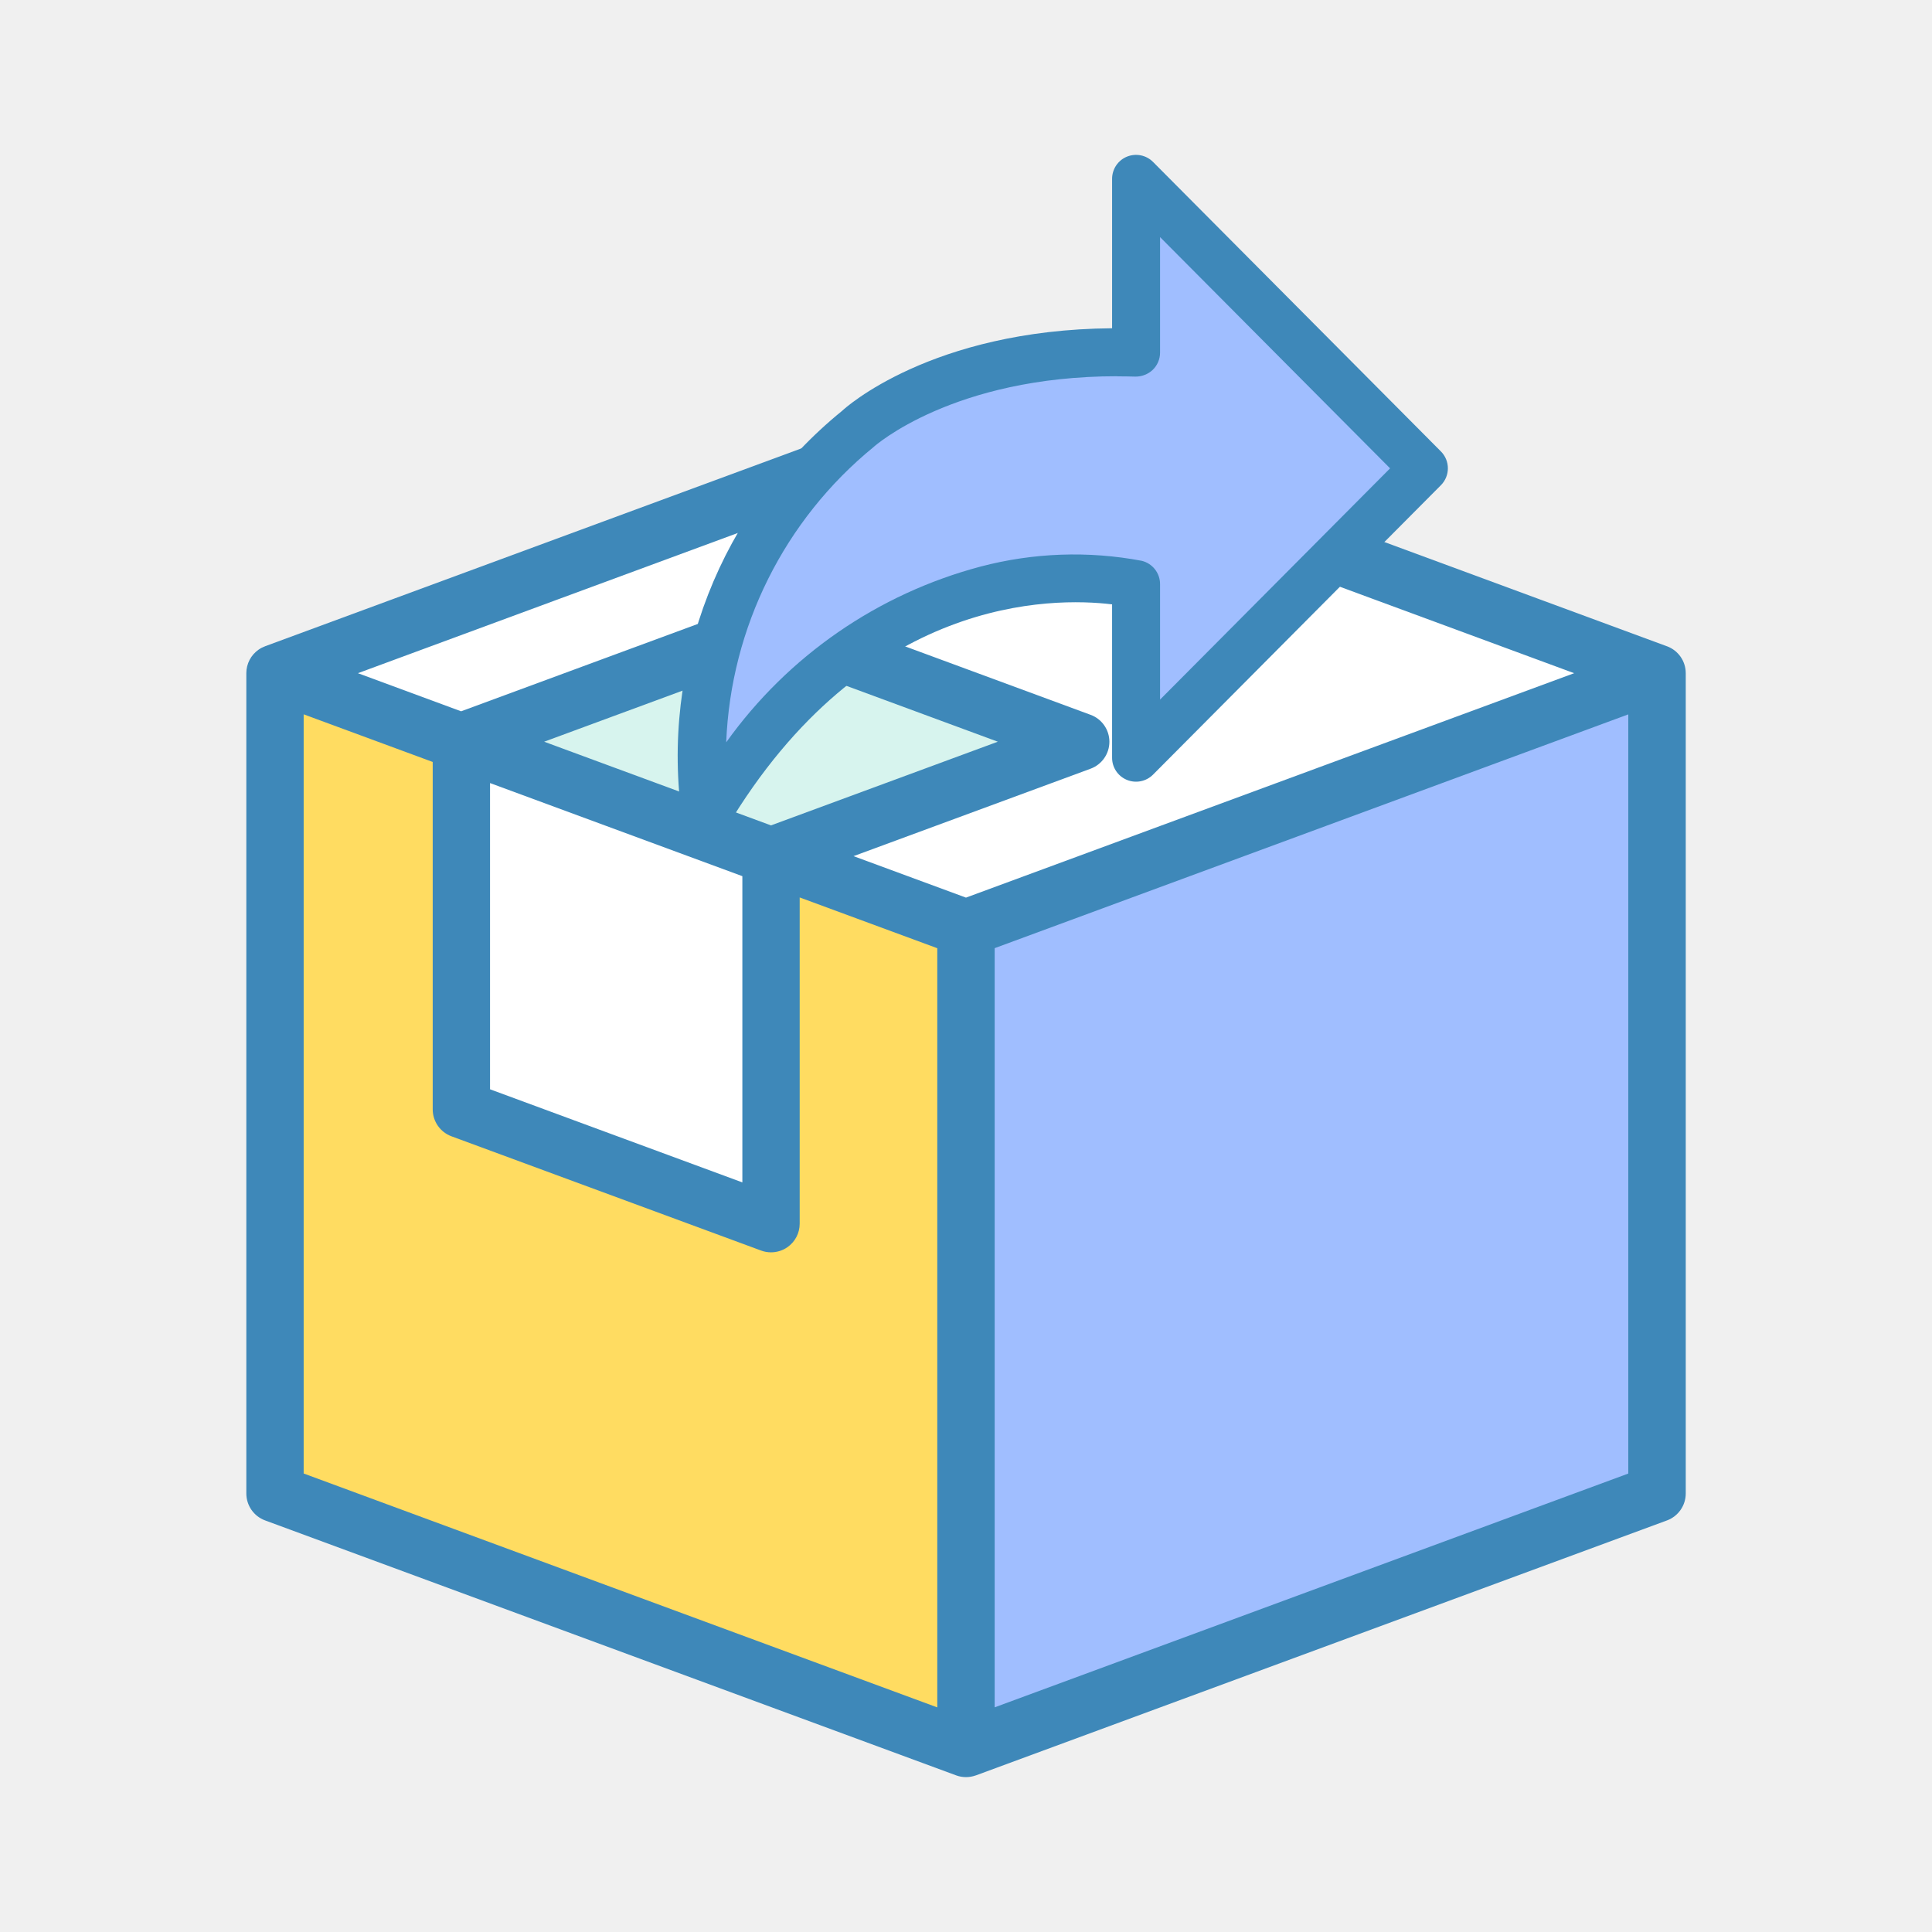
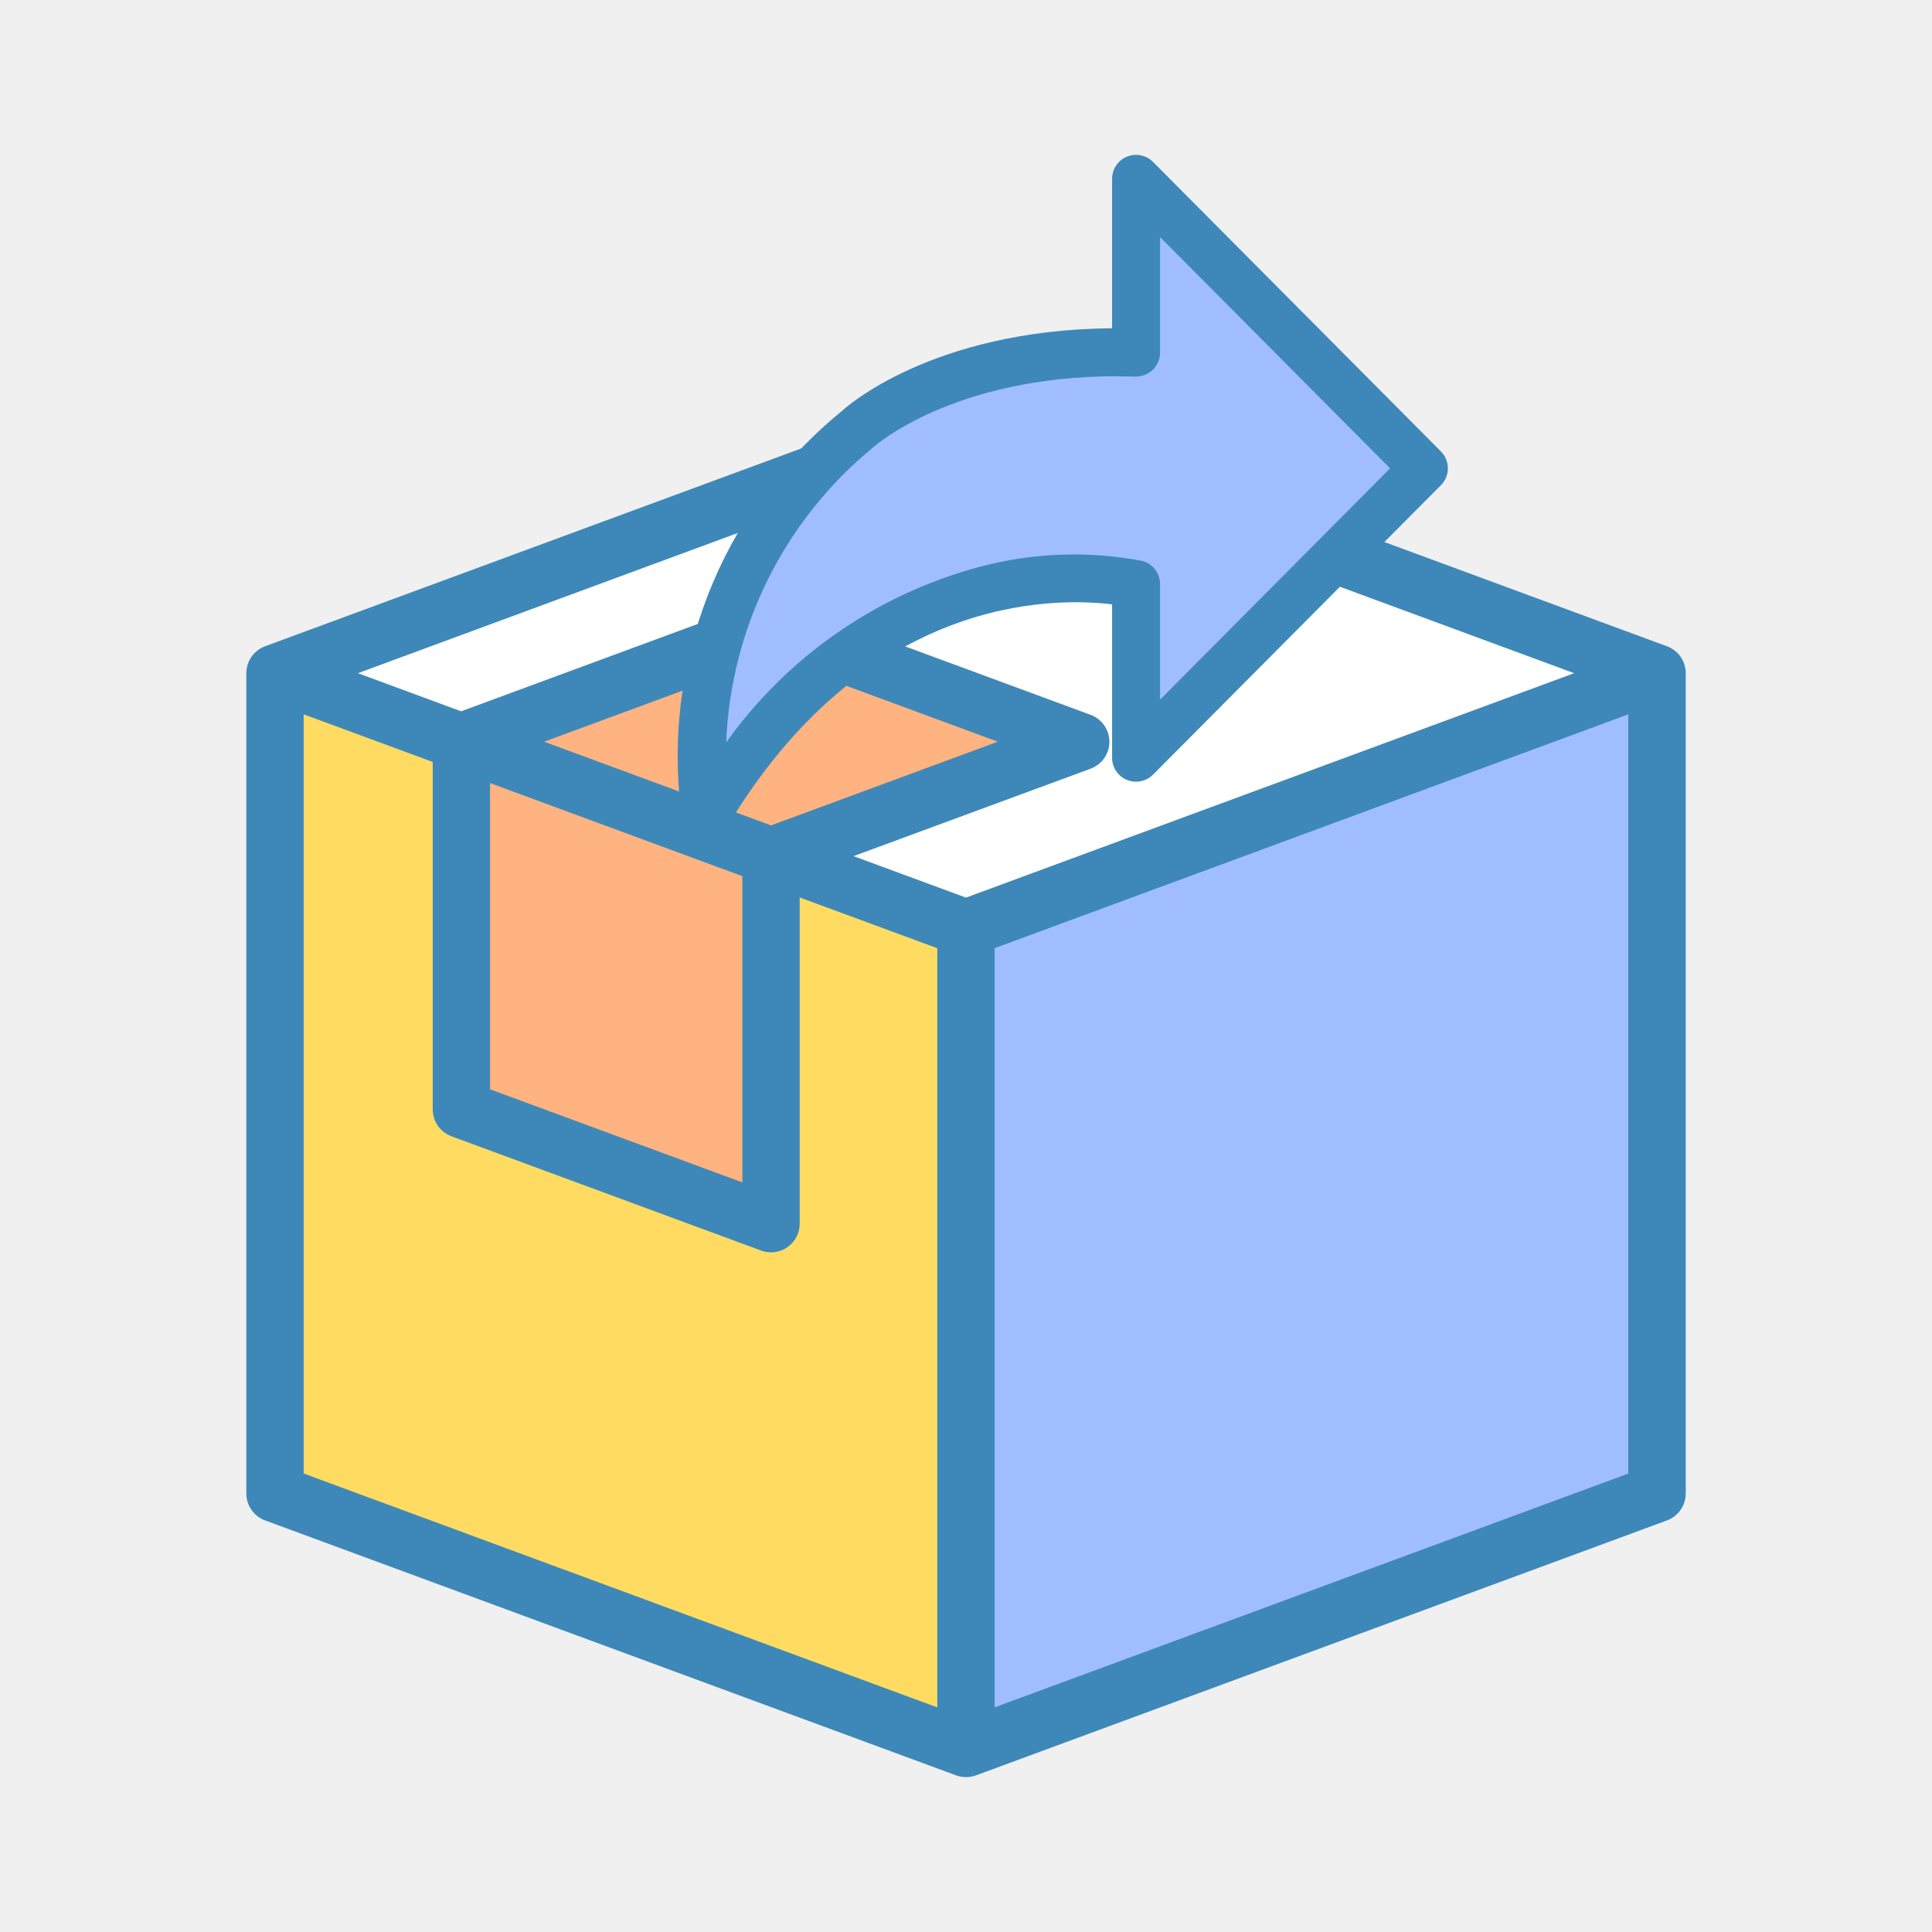
<svg xmlns="http://www.w3.org/2000/svg" width="128" height="128" viewBox="0 0 33.867 33.867" version="1.1" id="svg8">
  <defs id="defs2" />
  <g id="layer1" transform="translate(0,-263.1333)">
    <g id="g4631" transform="matrix(0.2645833,0,0,0.2645833,123.9807,233.3765)" />
    <g id="g4633" transform="matrix(0.2645833,0,0,0.2645833,123.9807,233.3765)" />
    <g id="g4635" transform="matrix(0.2645833,0,0,0.2645833,123.9807,233.3765)" />
    <g id="g4637" transform="matrix(0.2645833,0,0,0.2645833,123.9807,233.3765)" />
    <g id="g4639" transform="matrix(0.2645833,0,0,0.2645833,123.9807,233.3765)" />
    <g id="g4641" transform="matrix(0.2645833,0,0,0.2645833,123.9807,233.3765)" />
    <g id="g4643" transform="matrix(0.2645833,0,0,0.2645833,123.9807,233.3765)" />
    <g id="g4645" transform="matrix(0.2645833,0,0,0.2645833,123.9807,233.3765)" />
    <g id="g4647" transform="matrix(0.2645833,0,0,0.2645833,123.9807,233.3765)" />
    <g id="g4649" transform="matrix(0.2645833,0,0,0.2645833,123.9807,233.3765)" />
    <g id="g4651" transform="matrix(0.2645833,0,0,0.2645833,123.9807,233.3765)" />
    <g id="g4653" transform="matrix(0.2645833,0,0,0.2645833,123.9807,233.3765)" />
    <g id="g4655" transform="matrix(0.2645833,0,0,0.2645833,123.9807,233.3765)" />
    <g id="g4657" transform="matrix(0.2645833,0,0,0.2645833,123.9807,233.3765)" />
    <g id="g4659" transform="matrix(0.2645833,0,0,0.2645833,123.9807,233.3765)" />
    <g id="g5940" transform="matrix(0.2645833,0,0,0.2645833,52.3312,255.6772)" />
    <g id="g5942" transform="matrix(0.2645833,0,0,0.2645833,52.3312,255.6772)" />
    <g id="g5944" transform="matrix(0.2645833,0,0,0.2645833,52.3312,255.6772)" />
    <g id="g5946" transform="matrix(0.2645833,0,0,0.2645833,52.3312,255.6772)" />
    <g id="g5948" transform="matrix(0.2645833,0,0,0.2645833,52.3312,255.6772)" />
    <g id="g5950" transform="matrix(0.2645833,0,0,0.2645833,52.3312,255.6772)" />
    <g id="g5952" transform="matrix(0.2645833,0,0,0.2645833,52.3312,255.6772)" />
    <g id="g5954" transform="matrix(0.2645833,0,0,0.2645833,52.3312,255.6772)" />
    <g id="g5956" transform="matrix(0.2645833,0,0,0.2645833,52.3312,255.6772)" />
    <g id="g5958" transform="matrix(0.2645833,0,0,0.2645833,52.3312,255.6772)" />
    <g id="g5960" transform="matrix(0.2645833,0,0,0.2645833,52.3312,255.6772)" />
    <g id="g5962" transform="matrix(0.2645833,0,0,0.2645833,52.3312,255.6772)" />
    <g id="g5964" transform="matrix(0.2645833,0,0,0.2645833,52.3312,255.6772)" />
    <g id="g5966" transform="matrix(0.2645833,0,0,0.2645833,52.3312,255.6772)" />
    <g id="g5968" transform="matrix(0.2645833,0,0,0.2645833,52.3312,255.6772)" />
    <g id="g6342" transform="matrix(0.05223282,0,0,0.05223282,4.536288,266.078)" />
    <g id="g6344" transform="matrix(0.05223282,0,0,0.05223282,4.536288,266.078)" />
    <g id="g6346" transform="matrix(0.05223282,0,0,0.05223282,4.536288,266.078)" />
    <g id="g6348" transform="matrix(0.05223282,0,0,0.05223282,4.536288,266.078)" />
    <g id="g6350" transform="matrix(0.05223282,0,0,0.05223282,4.536288,266.078)" />
    <g id="g6352" transform="matrix(0.05223282,0,0,0.05223282,4.536288,266.078)" />
    <g id="g6354" transform="matrix(0.05223282,0,0,0.05223282,4.536288,266.078)" />
    <g id="g6356" transform="matrix(0.05223282,0,0,0.05223282,4.536288,266.078)" />
    <g id="g6358" transform="matrix(0.05223282,0,0,0.05223282,4.536288,266.078)" />
    <g id="g6360" transform="matrix(0.05223282,0,0,0.05223282,4.536288,266.078)" />
    <g id="g6362" transform="matrix(0.05223282,0,0,0.05223282,4.536288,266.078)" />
    <g id="g6364" transform="matrix(0.05223282,0,0,0.05223282,4.536288,266.078)" />
    <g id="g6366" transform="matrix(0.05223282,0,0,0.05223282,4.536288,266.078)" />
    <g id="g6368" transform="matrix(0.05223282,0,0,0.05223282,4.536288,266.078)" />
    <g id="g6370" transform="matrix(0.05223282,0,0,0.05223282,4.536288,266.078)" />
    <g id="g7291" transform="matrix(0.04735073,0,0,0.04735073,4.711943,267.7517)" />
    <g id="g7293" transform="matrix(0.04735073,0,0,0.04735073,4.711943,267.7517)" />
    <g id="g7295" transform="matrix(0.04735073,0,0,0.04735073,4.711943,267.7517)" />
    <g id="g7297" transform="matrix(0.04735073,0,0,0.04735073,4.711943,267.7517)" />
    <g id="g7299" transform="matrix(0.04735073,0,0,0.04735073,4.711943,267.7517)" />
    <g id="g7301" transform="matrix(0.04735073,0,0,0.04735073,4.711943,267.7517)" />
    <g id="g7303" transform="matrix(0.04735073,0,0,0.04735073,4.711943,267.7517)" />
    <g id="g7305" transform="matrix(0.04735073,0,0,0.04735073,4.711943,267.7517)" />
    <g id="g7307" transform="matrix(0.04735073,0,0,0.04735073,4.711943,267.7517)" />
    <g id="g7309" transform="matrix(0.04735073,0,0,0.04735073,4.711943,267.7517)" />
    <g id="g7311" transform="matrix(0.04735073,0,0,0.04735073,4.711943,267.7517)" />
    <g id="g7313" transform="matrix(0.04735073,0,0,0.04735073,4.711943,267.7517)" />
    <g id="g7315" transform="matrix(0.04735073,0,0,0.04735073,4.711943,267.7517)" />
    <g id="g7317" transform="matrix(0.04735073,0,0,0.04735073,4.711943,267.7517)" />
    <g id="g7319" transform="matrix(0.04735073,0,0,0.04735073,4.711943,267.7517)" />
    <g id="g4631-3" transform="matrix(0.2645833,0,0,0.2645833,163.6301,236.6823)" />
    <g id="g4633-4" transform="matrix(0.2645833,0,0,0.2645833,163.6301,236.6823)" />
    <g id="g4635-2" transform="matrix(0.2645833,0,0,0.2645833,163.6301,236.6823)" />
    <g id="g4637-2" transform="matrix(0.2645833,0,0,0.2645833,163.6301,236.6823)" />
    <g id="g4639-4" transform="matrix(0.2645833,0,0,0.2645833,163.6301,236.6823)" />
    <g id="g4641-5" transform="matrix(0.2645833,0,0,0.2645833,163.6301,236.6823)" />
    <g id="g4643-1" transform="matrix(0.2645833,0,0,0.2645833,163.6301,236.6823)" />
    <g id="g4645-7" transform="matrix(0.2645833,0,0,0.2645833,163.6301,236.6823)" />
    <g id="g4647-5" transform="matrix(0.2645833,0,0,0.2645833,163.6301,236.6823)" />
    <g id="g4649-7" transform="matrix(0.2645833,0,0,0.2645833,163.6301,236.6823)" />
    <g id="g4651-1" transform="matrix(0.2645833,0,0,0.2645833,163.6301,236.6823)" />
    <g id="g4653-6" transform="matrix(0.2645833,0,0,0.2645833,163.6301,236.6823)" />
    <g id="g4655-9" transform="matrix(0.2645833,0,0,0.2645833,163.6301,236.6823)" />
    <g id="g4657-8" transform="matrix(0.2645833,0,0,0.2645833,163.6301,236.6823)" />
    <g id="g4659-1" transform="matrix(0.2645833,0,0,0.2645833,163.6301,236.6823)" />
    <g id="g5940-3" transform="matrix(0.2645833,0,0,0.2645833,91.98059,258.9829)" />
    <g id="g5942-3" transform="matrix(0.2645833,0,0,0.2645833,91.98059,258.9829)" />
    <g id="g5944-3" transform="matrix(0.2645833,0,0,0.2645833,91.98059,258.9829)" />
    <g id="g5946-7" transform="matrix(0.2645833,0,0,0.2645833,91.98059,258.9829)" />
    <g id="g5948-9" transform="matrix(0.2645833,0,0,0.2645833,91.98059,258.9829)" />
    <g id="g5950-8" transform="matrix(0.2645833,0,0,0.2645833,91.98059,258.9829)" />
    <g id="g5952-6" transform="matrix(0.2645833,0,0,0.2645833,91.98059,258.9829)" />
    <g id="g5954-7" transform="matrix(0.2645833,0,0,0.2645833,91.98059,258.9829)" />
    <g id="g5956-0" transform="matrix(0.2645833,0,0,0.2645833,91.98059,258.9829)" />
    <g id="g5958-4" transform="matrix(0.2645833,0,0,0.2645833,91.98059,258.9829)" />
    <g id="g5960-8" transform="matrix(0.2645833,0,0,0.2645833,91.98059,258.9829)" />
    <g id="g5962-4" transform="matrix(0.2645833,0,0,0.2645833,91.98059,258.9829)" />
    <g id="g5964-8" transform="matrix(0.2645833,0,0,0.2645833,91.98059,258.9829)" />
    <g id="g5966-1" transform="matrix(0.2645833,0,0,0.2645833,91.98059,258.9829)" />
    <g id="g5968-6" transform="matrix(0.2645833,0,0,0.2645833,91.98059,258.9829)" />
    <g id="g9107" transform="matrix(0.05143118,0,0,0.05143118,3.870571,266.0072)" />
    <g id="g9109" transform="matrix(0.05143118,0,0,0.05143118,3.870571,266.0072)" />
    <g id="g9111" transform="matrix(0.05143118,0,0,0.05143118,3.870571,266.0072)" />
    <g id="g9113" transform="matrix(0.05143118,0,0,0.05143118,3.870571,266.0072)" />
    <g id="g9115" transform="matrix(0.05143118,0,0,0.05143118,3.870571,266.0072)" />
    <g id="g9117" transform="matrix(0.05143118,0,0,0.05143118,3.870571,266.0072)" />
    <g id="g9119" transform="matrix(0.05143118,0,0,0.05143118,3.870571,266.0072)" />
    <g id="g9121" transform="matrix(0.05143118,0,0,0.05143118,3.870571,266.0072)" />
    <g id="g9123" transform="matrix(0.05143118,0,0,0.05143118,3.870571,266.0072)" />
    <g id="g9125" transform="matrix(0.05143118,0,0,0.05143118,3.870571,266.0072)" />
    <g id="g9127" transform="matrix(0.05143118,0,0,0.05143118,3.870571,266.0072)" />
    <g id="g9129" transform="matrix(0.05143118,0,0,0.05143118,3.870571,266.0072)" />
    <g id="g9131" transform="matrix(0.05143118,0,0,0.05143118,3.870571,266.0072)" />
    <g id="g9133" transform="matrix(0.05143118,0,0,0.05143118,3.870571,266.0072)" />
    <g id="g9135" transform="matrix(0.05143118,0,0,0.05143118,3.870571,266.0072)" />
-     <g id="g939">
+     <g id="g16313">
      <rect ry="0" y="263.133" x="0" height="33.867" width="33.867" id="rect1218" style="opacity:0;fill:#ff5555;fill-opacity:1;stroke:none;stroke-width:0.295;stroke-linecap:round;stroke-miterlimit:4;stroke-dasharray:none;stroke-dashoffset:0;stroke-opacity:1" />
      <g transform="translate(-0.1458715,1.889039)" id="g10516">
-         <polygon id="polygon9671" points="256,492.601 10.199,401.903 10.199,110.097 256,200.794 " style="fill:#ffdc61;fill-opacity:1" transform="matrix(0.04927802,0,0,0.04927802,4.464032,267.6196)" />
-         <polygon id="polygon9673" points="256,492.601 501.801,401.903 501.801,110.097 256,200.794 " style="fill:#a0beff;fill-opacity:1" transform="matrix(0.04927802,0,0,0.04927802,4.464032,267.6196)" />
-         <polygon id="polygon9675" points="501.801,110.097 256,200.794 10.199,110.097 256,19.4 " style="fill:#ffffff" transform="matrix(0.04927802,0,0,0.04927802,4.464032,267.6196)" />
-         <polygon id="polygon9679" points="186.645,305.889 76.494,265.245 76.494,134.477 186.645,175.121 " style="fill:#ffffff" transform="matrix(0.04927802,0,0,0.04927802,4.464032,267.6196)" />
-         <polygon id="polygon9681" points="296.797,134.477 186.645,175.121 76.494,134.477 186.645,93.833 " style="fill:#d7f4ee" transform="matrix(0.04927802,0,0,0.04927802,4.464032,267.6196)" />
+         <polygon id="polygon9671" points="10.199,110.097 256,200.794 256,492.601 10.199,401.903 " style="fill:#ffdc61;fill-opacity:1" transform="matrix(0.04927802,0,0,0.04927802,4.464032,267.6196)" />
+         <polygon id="polygon9673" points="501.801,110.097 256,200.794 256,492.601 501.801,401.903 " style="fill:#a0beff;fill-opacity:1" transform="matrix(0.04927802,0,0,0.04927802,4.464032,267.6196)" />
+         <polygon id="polygon9675" points="10.199,110.097 256,19.4 501.801,110.097 256,200.794 " style="fill:#ffffff" transform="matrix(0.04927802,0,0,0.04927802,4.464032,267.6196)" />
+         <polygon id="polygon9679" points="76.494,134.477 186.645,175.121 186.645,305.889 76.494,265.245 " style="fill:#ffb380;fill-opacity:1" transform="matrix(0.04927802,0,0,0.04927802,4.464032,267.6196)" />
+         <polygon id="polygon9681" points="76.494,134.477 186.645,93.833 296.797,134.477 186.645,175.121 " style="fill:#ffb380;fill-opacity:1" transform="matrix(0.04927802,0,0,0.04927802,4.464032,267.6196)" />
        <path id="path9693" d="m 29.366,272.573 -12.113,-4.469 c -0.112,-0.041 -0.236,-0.041 -0.348,0 l -12.113,4.469 -9.85e-5,4e-4 c -0.04,0.015 -0.078,0.034 -0.113,0.059 -0.135,0.094 -0.215,0.248 -0.215,0.412 v 14.38 c 0,0.21 0.131,0.399 0.329,0.472 l 12.113,4.469 c 0.056,0.021 0.115,0.031 0.174,0.031 0.059,0 0.118,-0.011 0.174,-0.031 l 1.97e-4,2.9e-4 12.113,-4.469 c 0.197,-0.073 0.329,-0.261 0.329,-0.472 V 273.045 c 0,-0.211 -0.131,-0.399 -0.329,-0.472 z m -20.63,2.398 4.423,1.632 v 5.368 l -4.423,-1.632 z m 4.925,0.742 -3.976,-1.467 3.976,-1.467 3.976,1.467 z m 3.418,-6.602 10.661,3.934 -10.661,3.934 -1.971,-0.727 4.156,-1.533 c 0.197,-0.073 0.329,-0.261 0.329,-0.472 0,-0.21 -0.131,-0.399 -0.329,-0.472 l -5.428,-2.003 c -0.112,-0.041 -0.236,-0.041 -0.348,0 l -5.259,1.941 -1.809,-0.668 z m -11.61,4.655 2.262,0.835 v 6.09 c 0,0.21 0.131,0.399 0.329,0.472 l 5.428,2.003 c 0.056,0.021 0.115,0.031 0.174,0.031 0.101,0 0.202,-0.031 0.287,-0.09 0.135,-0.094 0.215,-0.248 0.215,-0.412 v -5.719 l 2.412,0.89 v 13.308 L 5.469,287.074 Z m 12.113,17.407 v -13.308 l 11.107,-4.098 v 13.308 z" style="fill:#3e88b9;fill-opacity:1;stroke-width:0.049" />
      </g>
      <g transform="matrix(1.133256,0,0,1.133256,-2.357002,-33.3134)" id="g1883">
        <path id="path1675" d="m 19.653,267.04 v -2.686 l 4.452,4.476 -4.452,4.476 v -2.686 c 0,0 -3.954,-0.957 -6.654,3.581 -0.311,-2.263 0.576,-4.525 2.343,-5.973 0,0 1.366,-1.278 4.311,-1.189 z" style="fill:#a0beff;fill-opacity:1;stroke-width:0.041" />
        <path style="fill:#3e88b9;fill-opacity:1;stroke-width:0.041" d="m 12.998,274.574 c -0.021,-3e-5 -0.043,-0.002 -0.064,-0.005 -0.152,-0.027 -0.271,-0.144 -0.3,-0.295 -0.348,-2.397 0.59,-4.801 2.47,-6.329 0.042,-0.041 1.376,-1.256 4.178,-1.279 v -2.311 c -1.24e-4,-0.15 0.09,-0.286 0.229,-0.343 0.139,-0.057 0.299,-0.025 0.405,0.082 l 4.452,4.477 c 0.144,0.145 0.144,0.378 0,0.523 l -4.452,4.476 c -0.106,0.107 -0.266,0.139 -0.405,0.082 -0.139,-0.057 -0.23,-0.193 -0.229,-0.343 v -2.372 c -0.917,-0.112 -3.823,-0.141 -5.965,3.457 -0.067,0.112 -0.188,0.181 -0.319,0.181 z m 6.367,-7.166 c -2.546,0 -3.76,1.083 -3.772,1.095 -1.379,1.126 -2.209,2.789 -2.28,4.568 0.955,-1.337 2.347,-2.298 3.936,-2.719 0.813,-0.214 1.664,-0.245 2.491,-0.089 0.166,0.04 0.284,0.189 0.284,0.361 v 1.786 l 3.558,-3.577 -3.558,-3.577 v 1.787 c 4.1e-5,0.1 -0.041,0.196 -0.113,0.266 -0.073,0.069 -0.169,0.106 -0.27,0.105 -0.093,-0.003 -0.186,-0.004 -0.276,-0.004 z" id="path1679" />
      </g>
    </g>
  </g>
</svg>
